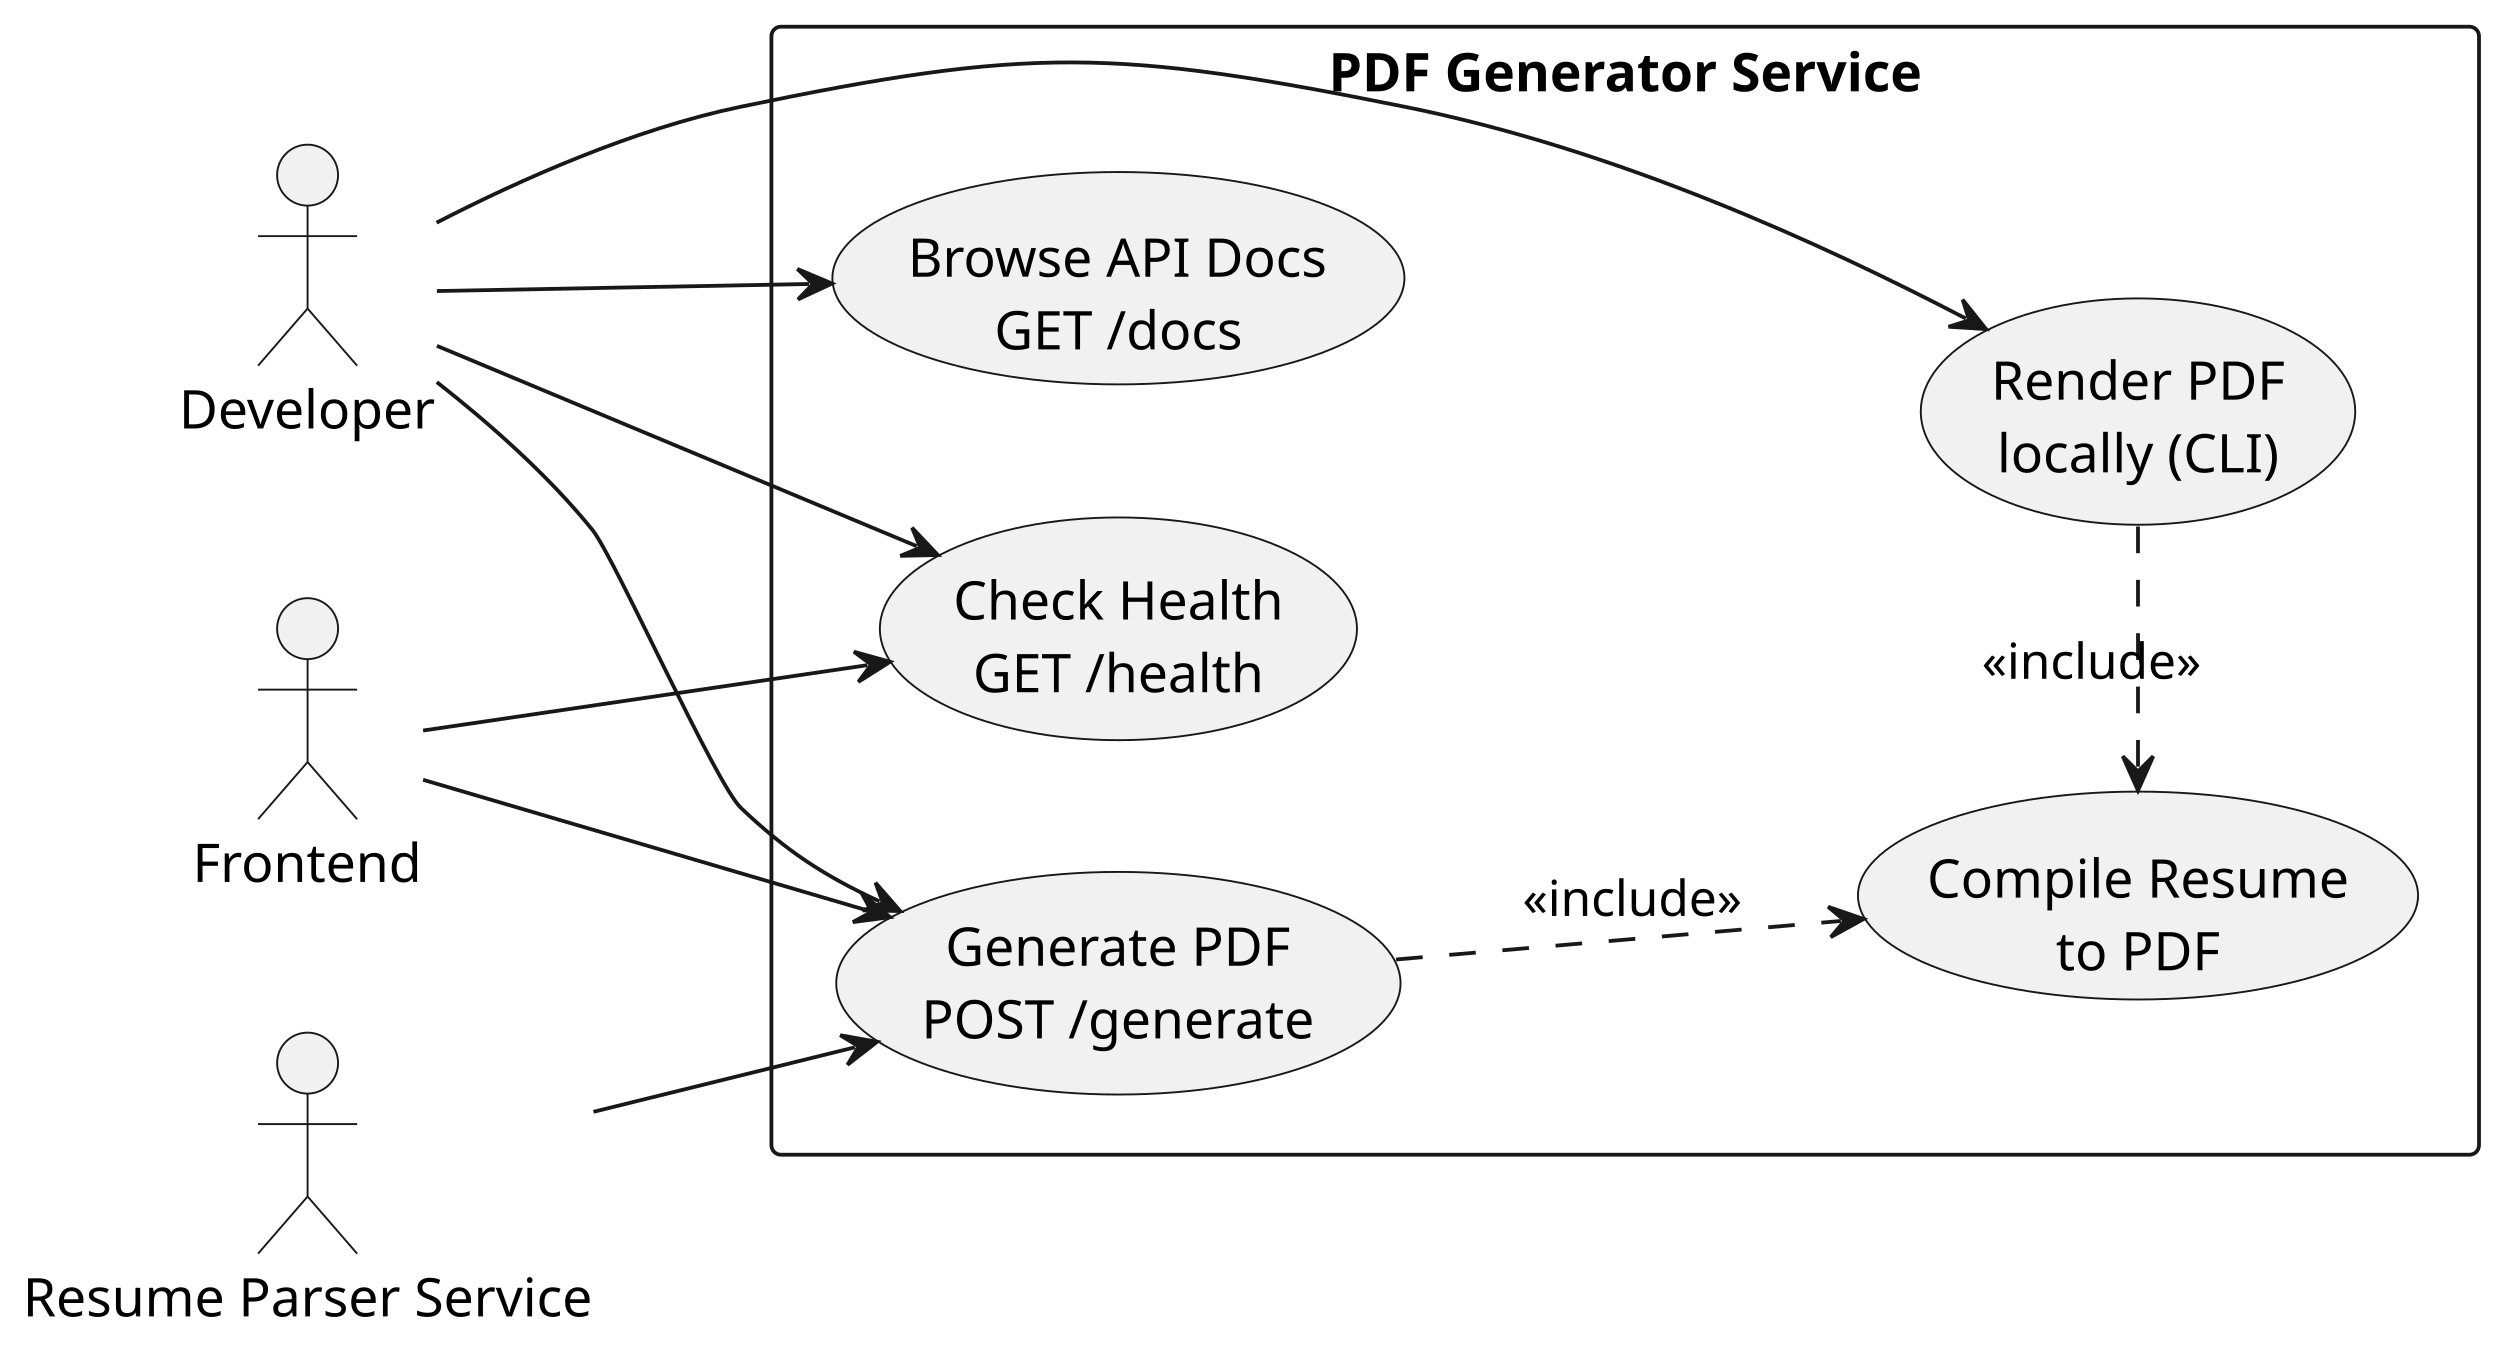
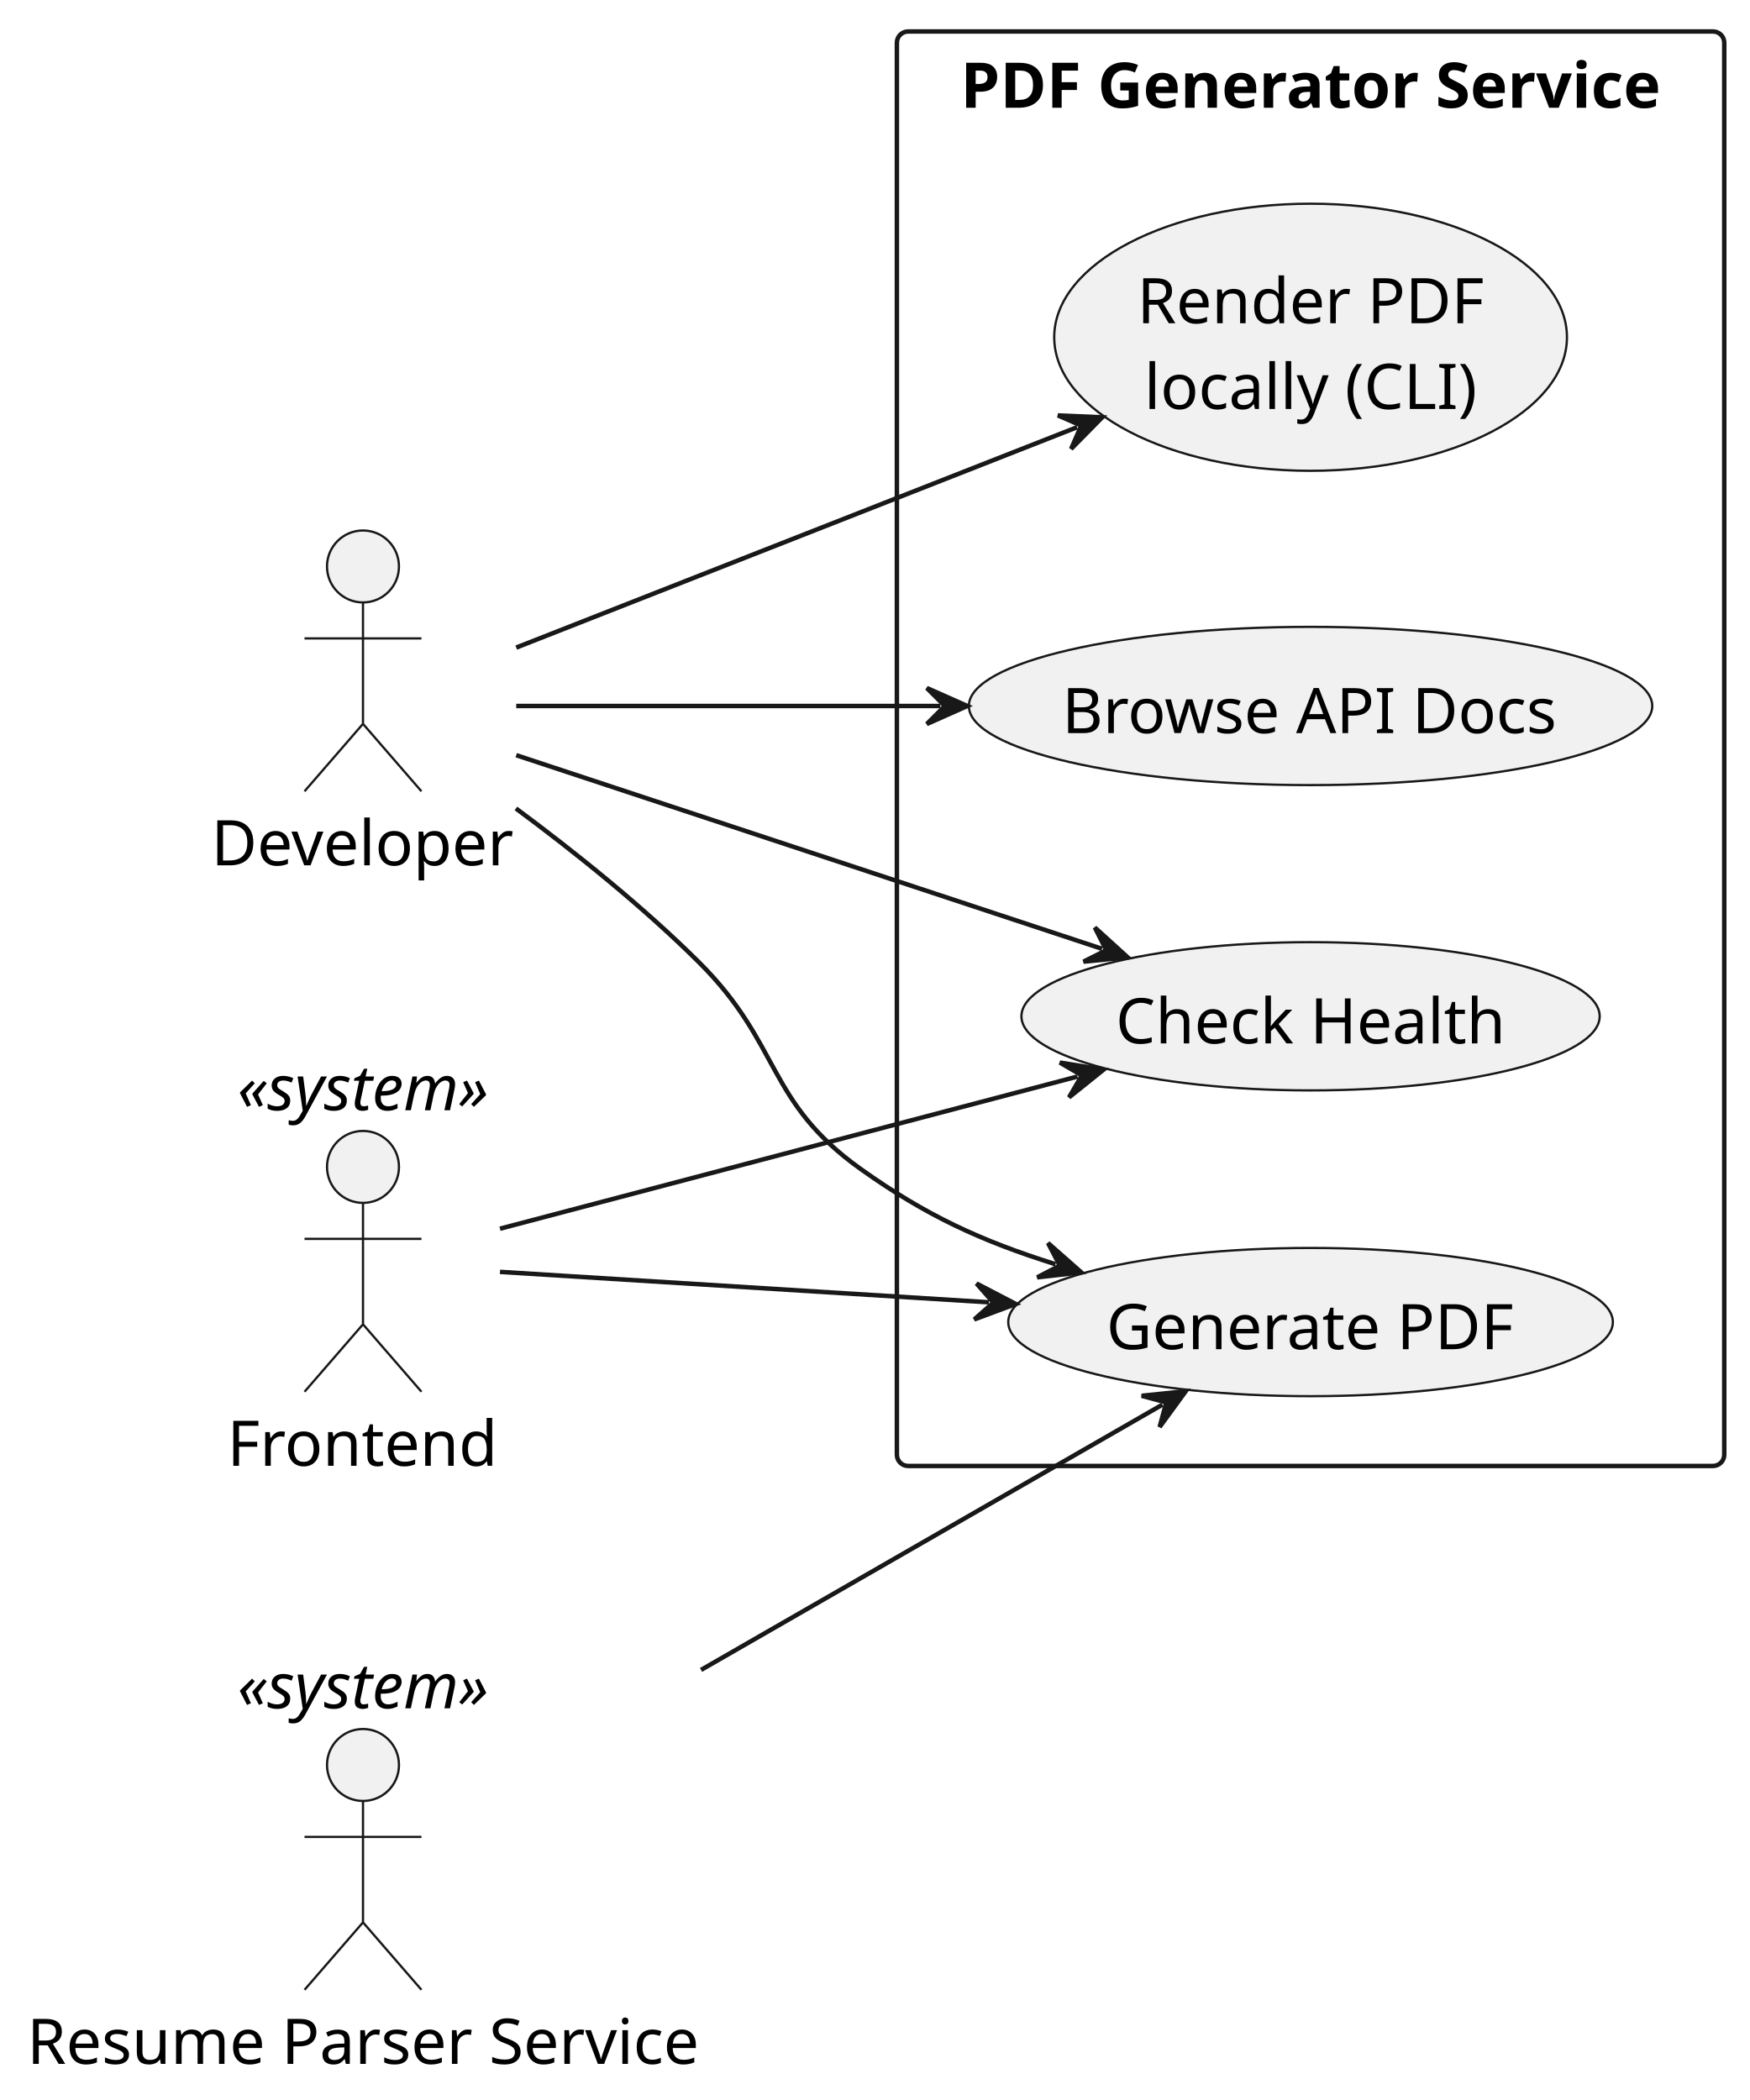
- <svg xmlns="http://www.w3.org/2000/svg" contentStyleType="text/css" data-diagram-type="DESCRIPTION" height="353px" preserveAspectRatio="none" style="width:656px;height:353px;background:#FFFFFF;" version="1.1" viewBox="0 0 656 353" width="656px" zoomAndPan="magnify">
+ <svg xmlns="http://www.w3.org/2000/svg" contentStyleType="text/css" data-diagram-type="DESCRIPTION" height="467px" preserveAspectRatio="none" style="width:389px;height:467px;background:#FFFFFF;" version="1.1" viewBox="0 0 389 467" width="389px" zoomAndPan="magnify">
  <defs />
  <g>
    <g class="cluster" data-qualified-name="PDF Generator Service" data-source-line="9" id="ent0005">
-       <rect fill="none" height="296" rx="2.5" ry="2.5" style="stroke:#181818;stroke-width:1;" width="448.07" x="202.42" y="7" />
-       <text fill="#000000" font-family="sans-serif" font-size="14" font-weight="bold" lengthAdjust="spacing" textLength="155.679" x="348.615" y="23.966">PDF Generator Service</text>
+       <rect fill="none" height="319" rx="2.5" ry="2.5" style="stroke:#181818;stroke-width:1;" width="183.96" x="199.42" y="7" />
+       <text fill="#000000" font-family="sans-serif" font-size="14" font-weight="bold" lengthAdjust="spacing" textLength="155.679" x="213.56" y="23.966">PDF Generator Service</text>
    </g>
    <g class="entity" data-qualified-name="PDF Generator Service.UC_Generate" data-source-line="10" id="ent0006">
-       <ellipse cx="293.465" cy="257.999" fill="#F1F1F1" rx="74.035" ry="29.209" style="stroke:#181818;stroke-width:0.5;" />
-       <text fill="#000000" font-family="sans-serif" font-size="14" lengthAdjust="spacing" textLength="90.818" x="248.056" y="253.412">Generate PDF</text>
-       <text fill="#000000" font-family="sans-serif" font-size="14" lengthAdjust="spacing" textLength="103.362" x="241.785" y="272.48">POST /generate</text>
+       <ellipse cx="291.398" cy="294.003" fill="#F1F1F1" rx="67.218" ry="16.483" style="stroke:#181818;stroke-width:0.5;" />
+       <text fill="#000000" font-family="sans-serif" font-size="14" lengthAdjust="spacing" textLength="90.818" x="245.989" y="300.037">Generate PDF</text>
    </g>
    <g class="entity" data-qualified-name="PDF Generator Service.UC_Health" data-source-line="11" id="ent0007">
-       <ellipse cx="293.473" cy="165" fill="#F1F1F1" rx="62.593" ry="29.22" style="stroke:#181818;stroke-width:0.5;" />
-       <text fill="#000000" font-family="sans-serif" font-size="14" lengthAdjust="spacing" textLength="86.674" x="250.136" y="162.571">Check Health</text>
-       <text fill="#000000" font-family="sans-serif" font-size="14" lengthAdjust="spacing" textLength="76.328" x="255.309" y="181.638">GET /health</text>
+       <ellipse cx="291.397" cy="226.003" fill="#F1F1F1" rx="64.287" ry="16.483" style="stroke:#181818;stroke-width:0.5;" />
+       <text fill="#000000" font-family="sans-serif" font-size="14" lengthAdjust="spacing" textLength="86.674" x="248.061" y="232.037">Check Health</text>
    </g>
    <g class="entity" data-qualified-name="PDF Generator Service.UC_Docs" data-source-line="12" id="ent0008">
-       <ellipse cx="293.472" cy="73.003" fill="#F1F1F1" rx="75.052" ry="27.863" style="stroke:#181818;stroke-width:0.5;" />
-       <text fill="#000000" font-family="sans-serif" font-size="14" lengthAdjust="spacing" textLength="110.516" x="238.214" y="72.615">Browse API Docs</text>
-       <text fill="#000000" font-family="sans-serif" font-size="14" lengthAdjust="spacing" textLength="65.114" x="260.915" y="91.683">GET /docs</text>
+       <ellipse cx="291.398" cy="156.996" fill="#F1F1F1" rx="75.978" ry="17.596" style="stroke:#181818;stroke-width:0.5;" />
+       <text fill="#000000" font-family="sans-serif" font-size="14" lengthAdjust="spacing" textLength="110.516" x="236.141" y="163.03">Browse API Docs</text>
    </g>
    <g class="entity" data-qualified-name="PDF Generator Service.UC_CLI" data-source-line="13" id="ent0009">
-       <ellipse cx="561.013" cy="107.998" fill="#F1F1F1" rx="57.003" ry="29.698" style="stroke:#181818;stroke-width:0.5;" />
-       <text fill="#000000" font-family="sans-serif" font-size="14" lengthAdjust="spacing" textLength="77.14" x="522.443" y="104.879">Render PDF</text>
-       <text fill="#000000" font-family="sans-serif" font-size="14" lengthAdjust="spacing" textLength="73.99" x="524.018" y="123.947">locally (CLI)</text>
-     </g>
-     <g class="entity" data-qualified-name="PDF Generator Service.UC_Compile" data-source-line="14" id="ent0010">
-       <ellipse cx="561.013" cy="234.996" fill="#F1F1F1" rx="73.483" ry="27.276" style="stroke:#181818;stroke-width:0.5;" />
-       <text fill="#000000" font-family="sans-serif" font-size="14" lengthAdjust="spacing" textLength="110.726" x="505.65" y="235.54">Compile Resume</text>
-       <text fill="#000000" font-family="sans-serif" font-size="14" lengthAdjust="spacing" textLength="43.12" x="539.453" y="254.607">to PDF</text>
+       <ellipse cx="291.403" cy="74.998" fill="#F1F1F1" rx="57.003" ry="29.698" style="stroke:#181818;stroke-width:0.5;" />
+       <text fill="#000000" font-family="sans-serif" font-size="14" lengthAdjust="spacing" textLength="77.14" x="252.833" y="71.879">Render PDF</text>
+       <text fill="#000000" font-family="sans-serif" font-size="14" lengthAdjust="spacing" textLength="73.99" x="254.408" y="90.947">locally (CLI)</text>
    </g>
    <g class="entity" data-qualified-name="Dev" data-source-line="5" id="ent0002">
-       <ellipse cx="80.707" cy="45.96" fill="#F1F1F1" rx="8" ry="8" style="stroke:#181818;stroke-width:0.5;" />
-       <path d="M80.707,53.96 L80.707,80.96 M67.707,61.96 L93.707,61.96 M80.707,80.96 L67.707,95.96 M80.707,80.96 L93.707,95.96" fill="none" style="stroke:#181818;stroke-width:0.5;" />
-       <text fill="#000000" font-family="sans-serif" font-size="14" lengthAdjust="spacing" textLength="67.494" x="46.96" y="112.426">Developer</text>
+       <ellipse cx="80.707" cy="125.97" fill="#F1F1F1" rx="8" ry="8" style="stroke:#181818;stroke-width:0.5;" />
+       <path d="M80.707,133.97 L80.707,160.97 M67.707,141.97 L93.707,141.97 M80.707,160.97 L67.707,175.97 M80.707,160.97 L93.707,175.97" fill="none" style="stroke:#181818;stroke-width:0.5;" />
+       <text fill="#000000" font-family="sans-serif" font-size="14" lengthAdjust="spacing" textLength="67.494" x="46.96" y="192.436">Developer</text>
    </g>
    <g class="entity" data-qualified-name="Frontend" data-source-line="6" id="ent0003">
-       <ellipse cx="80.711" cy="164.96" fill="#F1F1F1" rx="8" ry="8" style="stroke:#181818;stroke-width:0.5;" />
-       <path d="M80.711,172.96 L80.711,199.96 M67.711,180.96 L93.711,180.96 M80.711,199.96 L67.711,214.96 M80.711,199.96 L93.711,214.96" fill="none" style="stroke:#181818;stroke-width:0.5;" />
-       <text fill="#000000" font-family="sans-serif" font-size="14" lengthAdjust="spacing" textLength="60.382" x="50.52" y="231.426">Frontend</text>
+       <ellipse cx="80.711" cy="259.498" fill="#F1F1F1" rx="8" ry="8" style="stroke:#181818;stroke-width:0.5;" />
+       <path d="M80.711,267.498 L80.711,294.498 M67.711,275.498 L93.711,275.498 M80.711,294.498 L67.711,309.498 M80.711,294.498 L93.711,309.498" fill="none" style="stroke:#181818;stroke-width:0.5;" />
+       <text fill="#000000" font-family="sans-serif" font-size="14" lengthAdjust="spacing" textLength="60.382" x="50.52" y="325.964">Frontend</text>
+       <text fill="#000000" font-family="sans-serif" font-size="14" font-style="italic" lengthAdjust="spacing" textLength="55.874" x="52.774" y="246.896">«system»</text>
    </g>
    <g class="entity" data-qualified-name="Parser" data-source-line="7" id="ent0004">
-       <ellipse cx="80.711" cy="278.96" fill="#F1F1F1" rx="8" ry="8" style="stroke:#181818;stroke-width:0.5;" />
-       <path d="M80.711,286.96 L80.711,313.96 M67.711,294.96 L93.711,294.96 M80.711,313.96 L67.711,328.96 M80.711,313.96 L93.711,328.96" fill="none" style="stroke:#181818;stroke-width:0.5;" />
-       <text fill="#000000" font-family="sans-serif" font-size="14" lengthAdjust="spacing" textLength="149.421" x="6" y="345.426">Resume Parser Service</text>
+       <ellipse cx="80.711" cy="392.498" fill="#F1F1F1" rx="8" ry="8" style="stroke:#181818;stroke-width:0.5;" />
+       <path d="M80.711,400.498 L80.711,427.498 M67.711,408.498 L93.711,408.498 M80.711,427.498 L67.711,442.498 M80.711,427.498 L93.711,442.498" fill="none" style="stroke:#181818;stroke-width:0.5;" />
+       <text fill="#000000" font-family="sans-serif" font-size="14" lengthAdjust="spacing" textLength="149.421" x="6" y="458.964">Resume Parser Service</text>
+       <text fill="#000000" font-family="sans-serif" font-size="14" font-style="italic" lengthAdjust="spacing" textLength="55.874" x="52.774" y="379.896">«system»</text>
    </g>
-     <g class="link" data-entity-1="ent0002" data-entity-2="ent0006" data-link-type="dependency" data-source-line="17" id="lnk11">
-       <path d="M114.62,100.26 C128.32,111 143.73,124.58 155.42,139 C161.21,146.14 187.75,205.66 194.42,212 C206.29,223.26 215.968,229.654 230.768,236.524" fill="none" id="Dev-to-UC_Generate" style="stroke:#181818;stroke-width:1;" />
-       <polygon fill="#181818" points="236.21,239.05,229.731,231.632,231.675,236.945,226.363,238.889,236.21,239.05" style="stroke:#181818;stroke-width:1;" />
+     <g class="link" data-entity-1="ent0002" data-entity-2="ent0008" data-link-type="dependency" data-source-line="16" id="lnk10">
+       <path d="M114.78,157 C141.67,157 174.67,157 209.08,157" fill="none" id="Dev-to-UC_Docs" style="stroke:#181818;stroke-width:1;" />
+       <polygon fill="#181818" points="215.08,157,206.08,153,210.08,157,206.08,161,215.08,157" style="stroke:#181818;stroke-width:1;" />
    </g>
-     <g class="link" data-entity-1="ent0002" data-entity-2="ent0007" data-link-type="dependency" data-source-line="18" id="lnk12">
-       <path d="M114.64,90.75 C149.95,105.49 200.763,126.709 240.553,143.319" fill="none" id="Dev-to-UC_Health" style="stroke:#181818;stroke-width:1;" />
-       <polygon fill="#181818" points="246.09,145.63,239.326,138.472,241.476,143.704,236.244,145.854,246.09,145.63" style="stroke:#181818;stroke-width:1;" />
+     <g class="link" data-entity-1="ent0002" data-entity-2="ent0009" data-link-type="dependency" data-source-line="17" id="lnk11">
+       <path d="M114.78,144.01 C149.95,130.19 200.226,110.435 239.486,95.005" fill="none" id="Dev-to-UC_CLI" style="stroke:#181818;stroke-width:1;" />
+       <polygon fill="#181818" points="245.07,92.81,235.231,92.379,240.417,94.639,238.157,99.825,245.07,92.81" style="stroke:#181818;stroke-width:1;" />
    </g>
-     <g class="link" data-entity-1="ent0002" data-entity-2="ent0008" data-link-type="dependency" data-source-line="19" id="lnk13">
-       <path d="M114.64,76.37 C142.31,75.85 176.901,75.195 212.311,74.515" fill="none" id="Dev-to-UC_Docs" style="stroke:#181818;stroke-width:1;" />
-       <polygon fill="#181818" points="218.31,74.4,209.235,70.573,213.311,74.496,209.388,78.572,218.31,74.4" style="stroke:#181818;stroke-width:1;" />
+     <g class="link" data-entity-1="ent0002" data-entity-2="ent0006" data-link-type="dependency" data-source-line="18" id="lnk12">
+       <path d="M114.71,179.78 C127.98,189.61 143.03,201.68 155.42,214 C173.83,232.31 170.27,244.94 191.42,260 C205.93,270.33 218.106,275.931 234.686,281.141" fill="none" id="Dev-to-UC_Generate" style="stroke:#181818;stroke-width:1;" />
+       <polygon fill="#181818" points="240.41,282.94,233.023,276.426,235.64,281.441,230.625,284.058,240.41,282.94" style="stroke:#181818;stroke-width:1;" />
    </g>
-     <g class="link" data-entity-1="ent0002" data-entity-2="ent0009" data-link-type="dependency" data-source-line="20" id="lnk14">
-       <path d="M114.55,58.43 C136.42,47.17 166.22,33.86 194.42,28 C270.18,12.24 292.66,12.78 368.52,28 C423.99,39.12 478.12,63.915 515.81,83.575" fill="none" id="Dev-to-UC_CLI" style="stroke:#181818;stroke-width:1;" />
-       <polygon fill="#181818" points="521.13,86.35,515,78.641,516.697,84.038,511.3,85.734,521.13,86.35" style="stroke:#181818;stroke-width:1;" />
+     <g class="link" data-entity-1="ent0002" data-entity-2="ent0007" data-link-type="dependency" data-source-line="19" id="lnk13">
+       <path d="M114.78,167.94 C151.67,180.13 205.643,197.976 245.023,210.996" fill="none" id="Dev-to-UC_Health" style="stroke:#181818;stroke-width:1;" />
+       <polygon fill="#181818" points="250.72,212.88,243.431,206.257,245.973,211.31,240.919,213.853,250.72,212.88" style="stroke:#181818;stroke-width:1;" />
    </g>
-     <g class="link" data-entity-1="ent0003" data-entity-2="ent0006" data-link-type="dependency" data-source-line="22" id="lnk15">
-       <path d="M111.02,204.62 C142.57,213.9 187.864,227.227 227.794,238.968" fill="none" id="Frontend-to-UC_Generate" style="stroke:#181818;stroke-width:1;" />
-       <polygon fill="#181818" points="233.55,240.66,226.044,234.284,228.753,239.25,223.787,241.959,233.55,240.66" style="stroke:#181818;stroke-width:1;" />
+     <g class="link" data-entity-1="ent0003" data-entity-2="ent0006" data-link-type="dependency" data-source-line="21" id="lnk14">
+       <path d="M111.17,282.84 C140.83,284.68 181.561,287.228 219.871,289.608" fill="none" id="Frontend-to-UC_Generate" style="stroke:#181818;stroke-width:1;" />
+       <polygon fill="#181818" points="225.86,289.98,217.125,285.43,220.87,289.67,216.629,293.414,225.86,289.98" style="stroke:#181818;stroke-width:1;" />
    </g>
-     <g class="link" data-entity-1="ent0003" data-entity-2="ent0007" data-link-type="dependency" data-source-line="23" id="lnk16">
-       <path d="M111.02,191.69 C142.57,187.04 187.684,180.414 227.614,174.534" fill="none" id="Frontend-to-UC_Health" style="stroke:#181818;stroke-width:1;" />
-       <polygon fill="#181818" points="233.55,173.66,224.063,171.014,228.603,174.388,225.229,178.929,233.55,173.66" style="stroke:#181818;stroke-width:1;" />
+     <g class="link" data-entity-1="ent0003" data-entity-2="ent0007" data-link-type="dependency" data-source-line="22" id="lnk15">
+       <path d="M111.17,273.24 C146.11,264.03 198.928,250.109 239.578,239.399" fill="none" id="Frontend-to-UC_Health" style="stroke:#181818;stroke-width:1;" />
+       <polygon fill="#181818" points="245.38,237.87,235.658,236.295,240.545,239.144,237.696,244.031,245.38,237.87" style="stroke:#181818;stroke-width:1;" />
    </g>
-     <g class="link" data-entity-1="ent0004" data-entity-2="ent0006" data-link-type="dependency" data-source-line="25" id="lnk17">
-       <path d="M155.72,291.74 C180.04,285.74 200.975,280.566 224.334,274.806" fill="none" id="Parser-to-UC_Generate" style="stroke:#181818;stroke-width:1;" />
-       <polygon fill="#181818" points="230.16,273.37,220.464,271.641,225.305,274.567,222.379,279.408,230.16,273.37" style="stroke:#181818;stroke-width:1;" />
-     </g>
-     <g class="link" data-entity-1="ent0006" data-entity-2="ent0010" data-link-type="dependency" data-source-line="27" id="lnk18">
-       <path d="M366.33,251.77 C404.42,248.47 445.072,244.946 483.032,241.667" fill="none" id="UC_Generate-to-UC_Compile" style="stroke:#181818;stroke-width:1;stroke-dasharray:7,7;" />
-       <polygon fill="#181818" points="489.01,241.15,479.699,237.94,484.029,241.58,480.388,245.91,489.01,241.15" style="stroke:#181818;stroke-width:1;" />
-       <text fill="#000000" font-family="sans-serif" font-size="13" lengthAdjust="spacing" textLength="57.577" x="399.52" y="240.337">«include»</text>
-     </g>
-     <g class="link" data-entity-1="ent0009" data-entity-2="ent0010" data-link-type="dependency" data-source-line="28" id="lnk19">
-       <path d="M561.01,138.16 C561.01,159.19 561.01,181.01 561.01,201.44" fill="none" id="UC_CLI-to-UC_Compile" style="stroke:#181818;stroke-width:1;stroke-dasharray:7,7;" />
-       <polygon fill="#181818" points="561.01,207.44,565.01,198.44,561.01,202.44,557.01,198.44,561.01,207.44" style="stroke:#181818;stroke-width:1;" />
-       <text fill="#000000" font-family="sans-serif" font-size="13" lengthAdjust="spacing" textLength="57.577" x="520.01" y="178.107">«include»</text>
+     <g class="link" data-entity-1="ent0004" data-entity-2="ent0006" data-link-type="dependency" data-source-line="24" id="lnk16">
+       <path d="M155.87,371.36 C193.36,349.8 231.339,327.961 258.449,312.371" fill="none" id="Parser-to-UC_Generate" style="stroke:#181818;stroke-width:1;" />
+       <polygon fill="#181818" points="263.65,309.38,253.854,310.399,259.316,311.873,257.842,317.334,263.65,309.38" style="stroke:#181818;stroke-width:1;" />
    </g>
  </g>
</svg>
